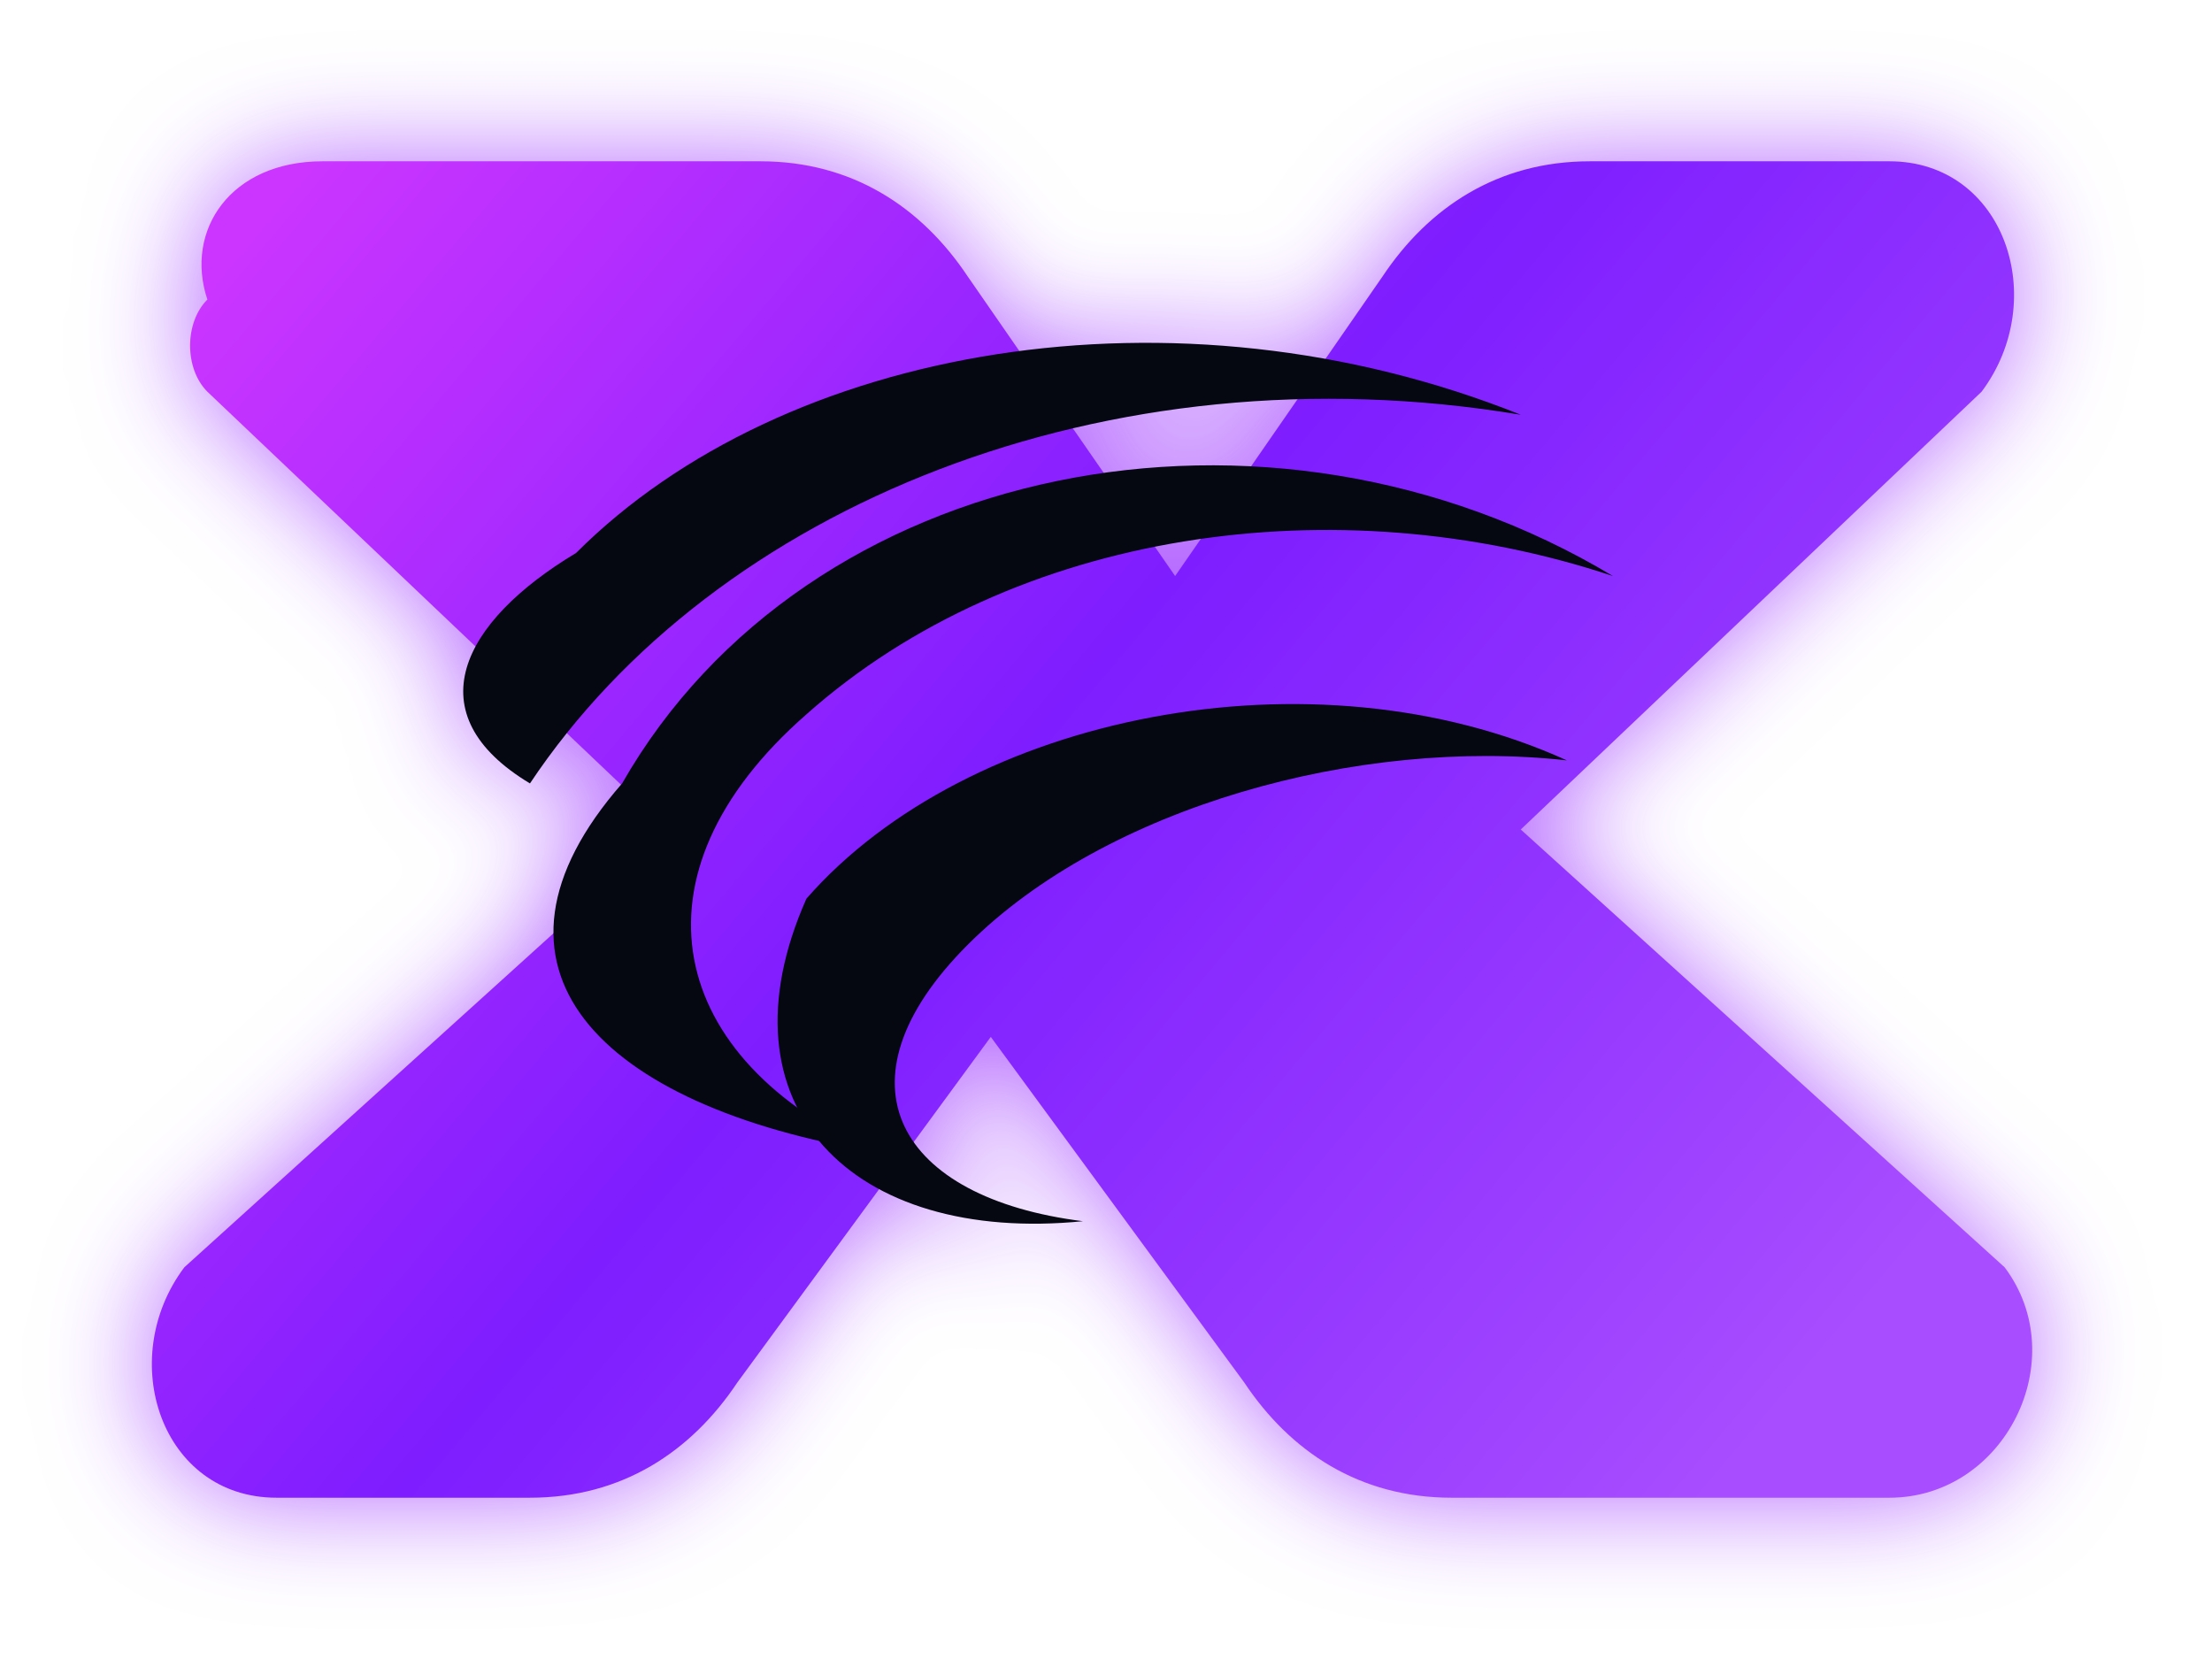
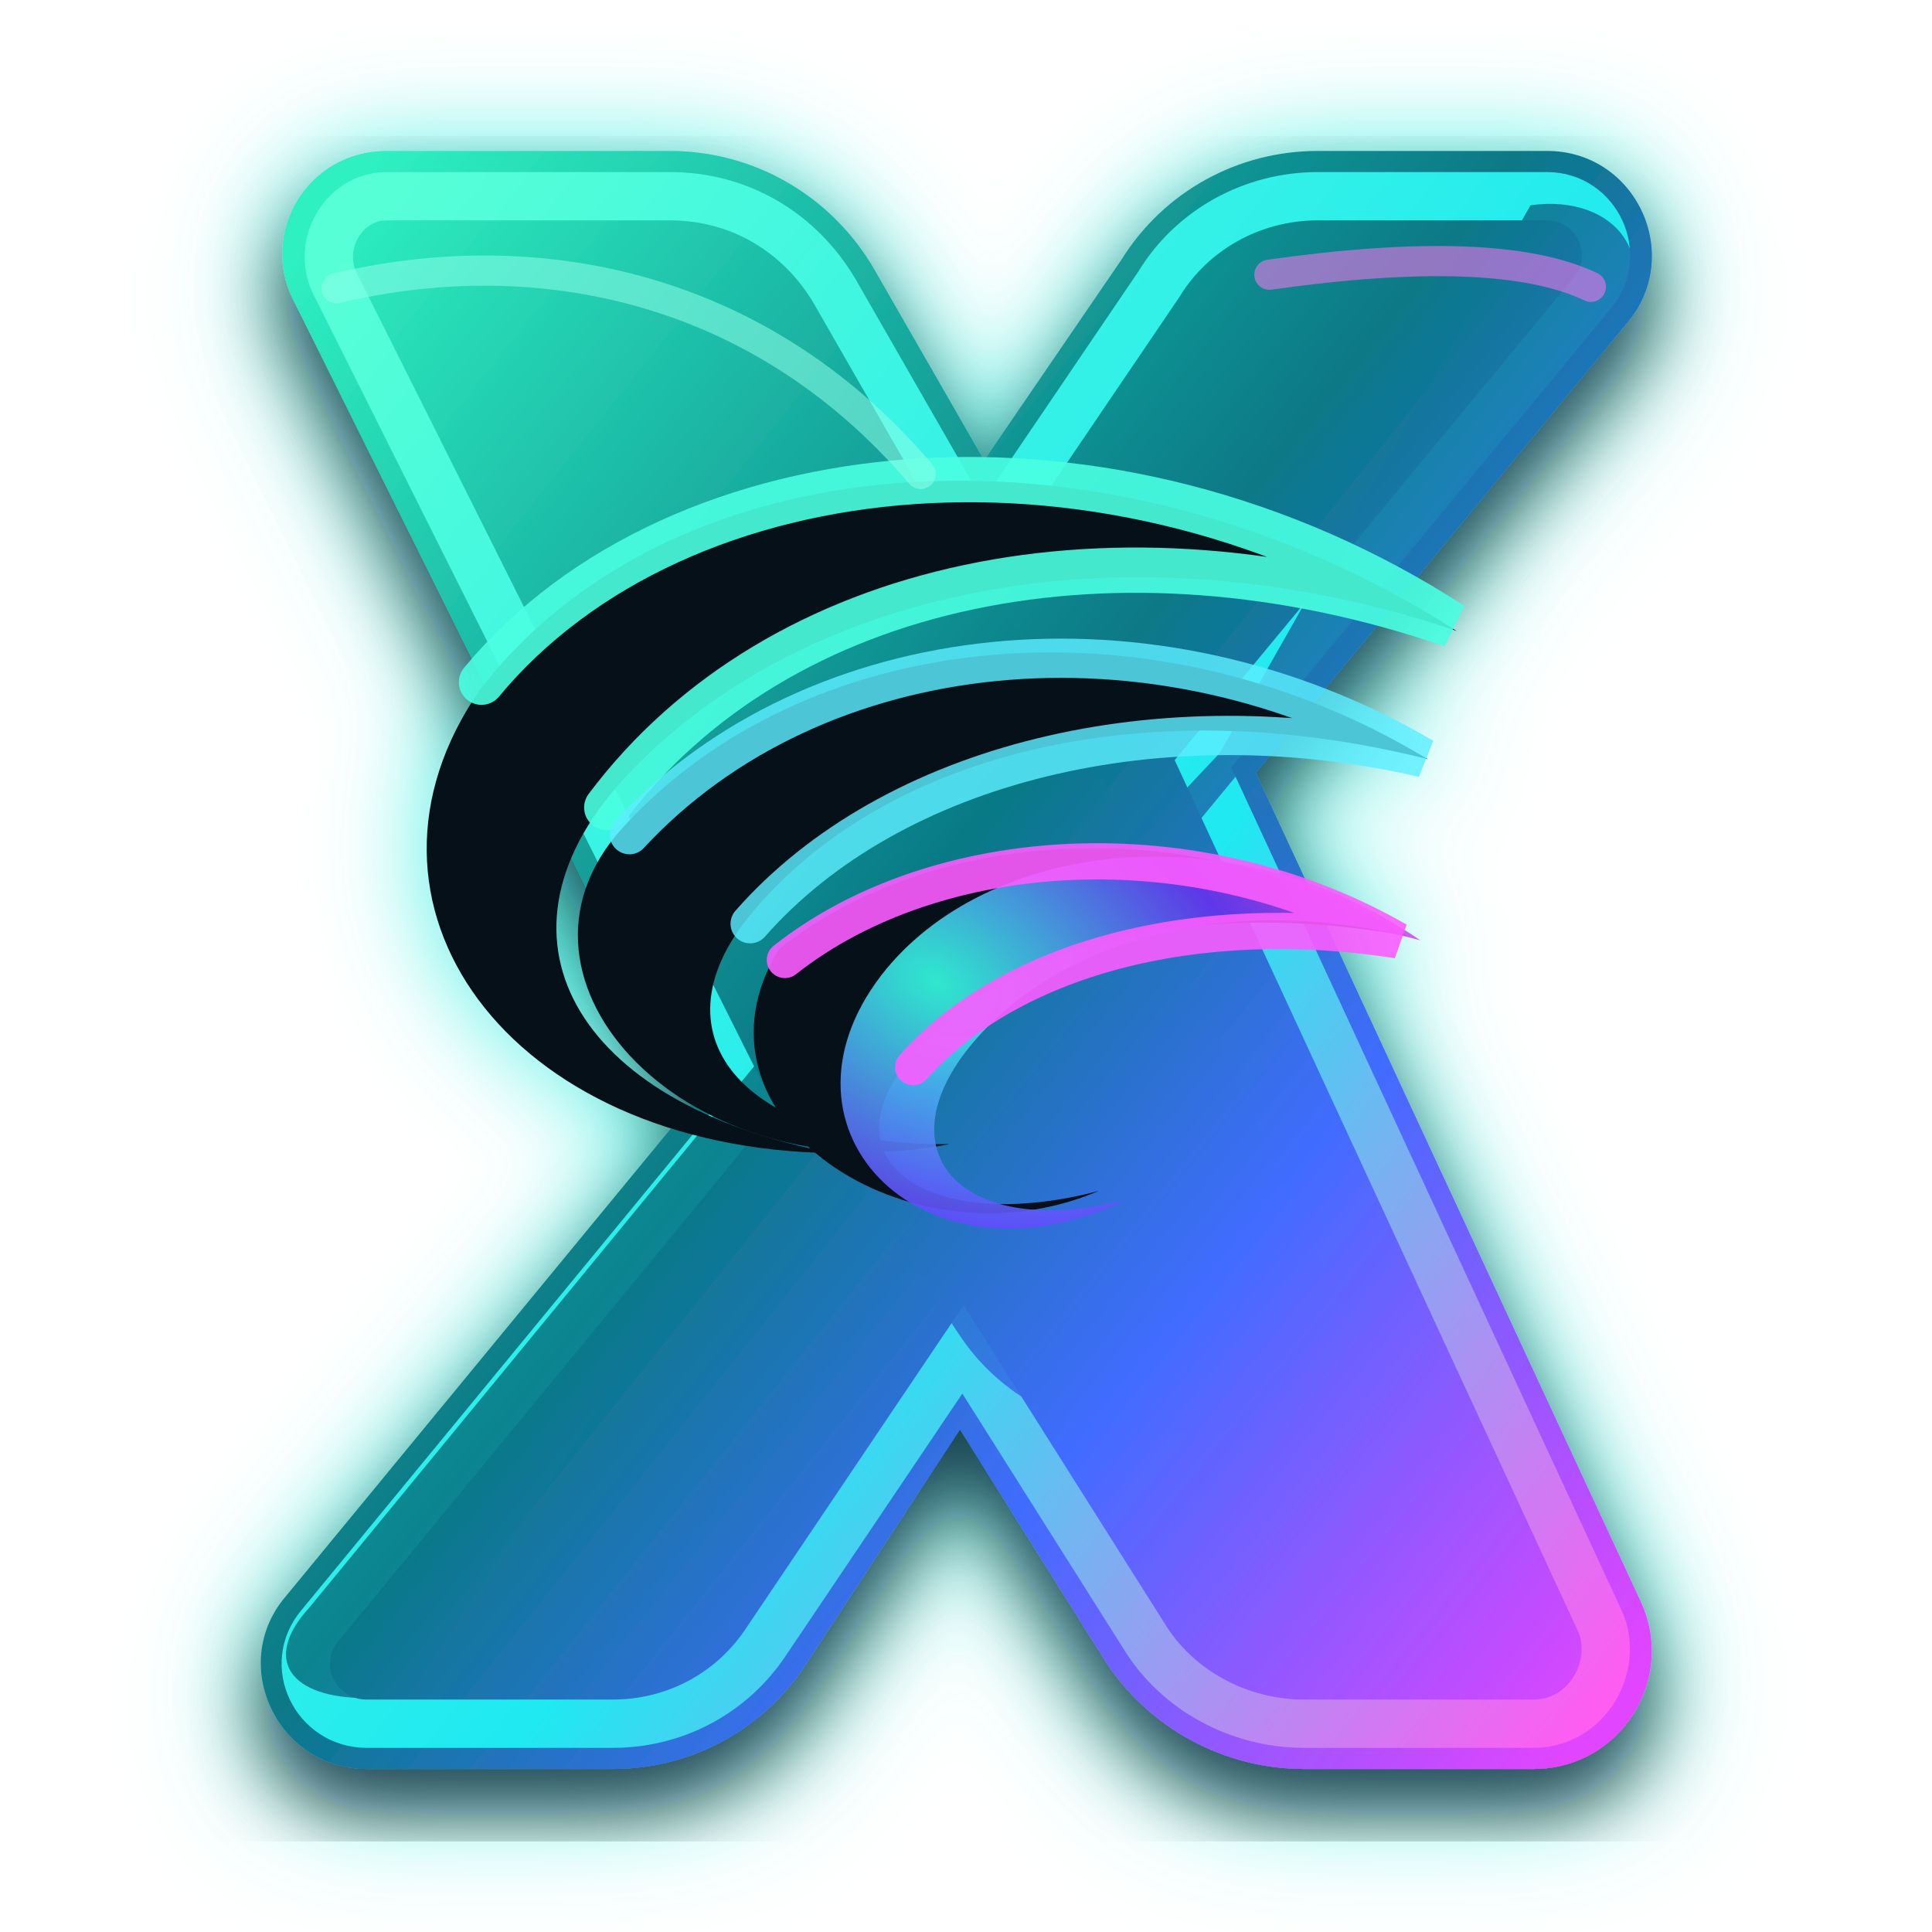
- <svg xmlns="http://www.w3.org/2000/svg" width="96" height="72" viewBox="0 0 96 72" fill="none">
+ <svg xmlns="http://www.w3.org/2000/svg" width="128" height="128" viewBox="0 0 128 128" fill="none">
  <defs>
-     <linearGradient id="xg" x1="11" y1="10" x2="75" y2="64" gradientUnits="userSpaceOnUse">
-       <stop stop-color="#CB35FF" />
-       <stop offset="0.48" stop-color="#7E1DFF" />
-       <stop offset="1" stop-color="#A84DFF" />
+     <linearGradient id="xspinMarkFill" x1="14" y1="24" x2="114" y2="104" gradientUnits="userSpaceOnUse">
+       <stop stop-color="#2EF0C1" />
+       <stop offset="0.46" stop-color="#087986" />
+       <stop offset="0.7" stop-color="#416CFF" />
+       <stop offset="1" stop-color="#E244FF" />
    </linearGradient>
-     <filter id="glow" x="0" y="0" width="96" height="72" filterUnits="userSpaceOnUse" color-interpolation-filters="sRGB">
-       <feGaussianBlur in="SourceAlpha" stdDeviation="2.4" result="blur" />
-       <feColorMatrix in="blur" type="matrix" values="0 0 0 0 0.58 0 0 0 0 0.14 0 0 0 0 1 0 0 0 0.7 0" />
+     <linearGradient id="xspinMarkStroke" x1="15" y1="26" x2="114" y2="103" gradientUnits="userSpaceOnUse">
+       <stop stop-color="#57FFD6" />
+       <stop offset="0.56" stop-color="#1FE9F1" />
+       <stop offset="1" stop-color="#FF5CF2" />
+     </linearGradient>
+     <radialGradient id="xspinCore" cx="0" cy="0" r="1" gradientUnits="userSpaceOnUse" gradientTransform="translate(62 65) rotate(28) scale(43 29)">
+       <stop stop-color="#32FFE1" />
+       <stop offset="0.55" stop-color="#673BFF" />
+       <stop offset="1" stop-color="#FF55E8" />
+     </radialGradient>
+     <filter id="xspinGlow" x="0" y="0" width="128" height="128" filterUnits="userSpaceOnUse" color-interpolation-filters="sRGB">
+       <feGaussianBlur in="SourceAlpha" stdDeviation="3.5" result="blur" />
+       <feColorMatrix in="blur" type="matrix" values="0 0 0 0 0.07 0 0 0 0 0.92 0 0 0 0 0.86 0 0 0 0.75 0" />
      <feBlend in="SourceGraphic" />
    </filter>
+     <filter id="innerShadow" x="5" y="6" width="118" height="116" filterUnits="userSpaceOnUse" color-interpolation-filters="sRGB">
+       <feDropShadow dx="0" dy="3" stdDeviation="2.5" flood-color="#00030A" flood-opacity="0.7" />
+     </filter>
  </defs>
-   <g filter="url(#glow)">
-     <path d="M9 13C8 10 10 7 14 7H33C37 7 40 9 42 12L51 25L60 12C62 9 65 7 69 7H82C87 7 89 13 86 17L66 36L87 55C90 59 87 65 82 65H63C59 65 56 63 54 60L43 45L32 60C30 63 27 65 23 65H12C7 65 5 59 8 55L29 36L9 17C8 16 8 14 9 13Z" fill="url(#xg)" />
-     <path d="M27 34C35 20 55 16 70 25C58 21 44 23 35 31C27 38 29 46 38 50C26 48 20 42 27 34Z" fill="#050711" />
-     <path d="M35 39C42 31 57 28 68 33C59 32 48 35 42 41C36 47 39 52 47 53C37 54 31 48 35 39Z" fill="#050711" />
-     <path d="M25 24C34 15 51 12 66 18C48 15 31 22 23 34C18 31 20 27 25 24Z" fill="#050711" />
+   <g filter="url(#xspinGlow)">
+     <path d="M19.5 20C17.1 15.4 20.4 10 25.6 10H44.4C50 10 55.1 13 57.9 17.8L65.2 30.5L74.3 17.2C77.1 12.7 82 10 87.3 10H102.5C108.4 10 111.6 16.9 107.8 21.4L83.2 51.2L108.7 106.1C111.1 111.3 107.3 117.2 101.6 117.2H86.4C81.1 117.2 76.1 114.5 73.2 110L63.6 94.7L53.1 110.7C50.2 114.8 45.6 117.2 40.6 117.2H24.3C18.4 117.2 15.1 110.3 18.9 105.8L45.9 73L19.5 20Z" fill="url(#xspinMarkFill)" filter="url(#innerShadow)" />
+     <path d="M25.6 13H44.4C49 13 53 15.4 55.3 19.3L65 36.2L76.8 18.8C79 15.2 83 13 87.3 13H102.5C105.8 13 107.6 16.9 105.5 19.4L79.7 50.6L106 107.4C107.3 110.3 105.2 114.2 101.6 114.2H86.4C82.1 114.2 78 112 75.8 108.4L63.8 89.4L50.6 109C48.3 112.3 44.6 114.2 40.6 114.2H24.3C20.9 114.2 19 110.3 21.2 107.7L49.5 73.3L22.2 18.8C20.9 16.2 22.8 13 25.6 13Z" stroke="url(#xspinMarkStroke)" stroke-width="3.2" />
+     <path d="M20.5 106.5L52.3 67.8L37.9 39.5C36.5 36.8 38.4 33.6 41.4 33.6H54.6C59.5 33.6 64.1 36.2 66.6 40.5L73.7 52.7L49.5 78.3L27 112.5H24.2C19.3 112.5 17.3 110 20.5 106.5Z" fill="url(#xspinMarkFill)" opacity="0.9" />
+     <path d="M107 21L75.8 58.8L89.8 88.4C91.2 91.4 89.1 94.8 85.8 94.8H75.3C70.6 94.8 66.2 92.4 63.6 88.5L55.7 76.6L80.8 49.9L101.4 13.6C107.2 12.8 110.1 17.4 107 21Z" fill="url(#xspinMarkFill)" opacity="0.9" />
+     <path d="M31.8 45.7C44.8 28.8 73.7 27.2 96.5 41.8C75.3 34.6 53.7 38.6 41.7 51.2C31.5 61.9 38.1 73.2 55.2 76.4C33.5 76.1 22 59.8 31.8 45.7Z" fill="#061019" />
+     <path d="M41.2 54.9C53.2 41.6 76.1 39.1 94.6 50.3C76.4 45.7 58.9 49.6 49.8 60.5C42.8 68.9 49.9 76 62.9 75.8C45.7 79.2 32.1 65 41.2 54.9Z" fill="#061019" />
+     <path d="M51.6 62.9C61.6 54.8 79.3 53.5 93.2 62C78.5 59.4 66.1 62.7 60 70.5C54.8 77.1 61.8 81.8 72.8 78.9C60.2 84.3 44.8 74 51.6 62.9Z" fill="#061019" />
+     <path d="M58.4 64.6C65.3 55.7 81.5 53.6 94.1 62.3C81.6 58.9 69.9 62.3 64.2 69.4C58.5 76.5 63.9 82.2 74.6 79.5C61.4 85.9 50.4 75 58.4 64.6Z" fill="url(#xspinCore)" opacity="0.9" />
+     <path d="M31.9 45.2C45 29.4 73.7 26.8 96.2 41.4C74.1 33.8 51.6 38.3 40.2 53.5" stroke="#49FFE1" stroke-width="3" stroke-linecap="round" opacity="0.9" />
+     <path d="M41.7 55.3C54 42 76.4 39.7 94.3 50.2C76.9 46.2 59.1 50.5 49.7 61.2" stroke="#5CEEFF" stroke-width="2.6" stroke-linecap="round" opacity="0.82" />
+     <path d="M52 63.6C62 55.7 79.2 54.6 92.6 62.3C79.2 60.2 66.9 63.5 60.5 70.7" stroke="#FB5CFF" stroke-width="2.4" stroke-linecap="round" opacity="0.9" />
+     <path d="M22.3 19.1C34.8 16.1 49.9 18.4 61 31.4" stroke="#8CFFE9" stroke-width="2" stroke-linecap="round" opacity="0.55" />
+     <path d="M84.1 18.2C94 16.8 101.2 17 105.4 19" stroke="#FF75F3" stroke-width="2" stroke-linecap="round" opacity="0.55" />
  </g>
</svg>
